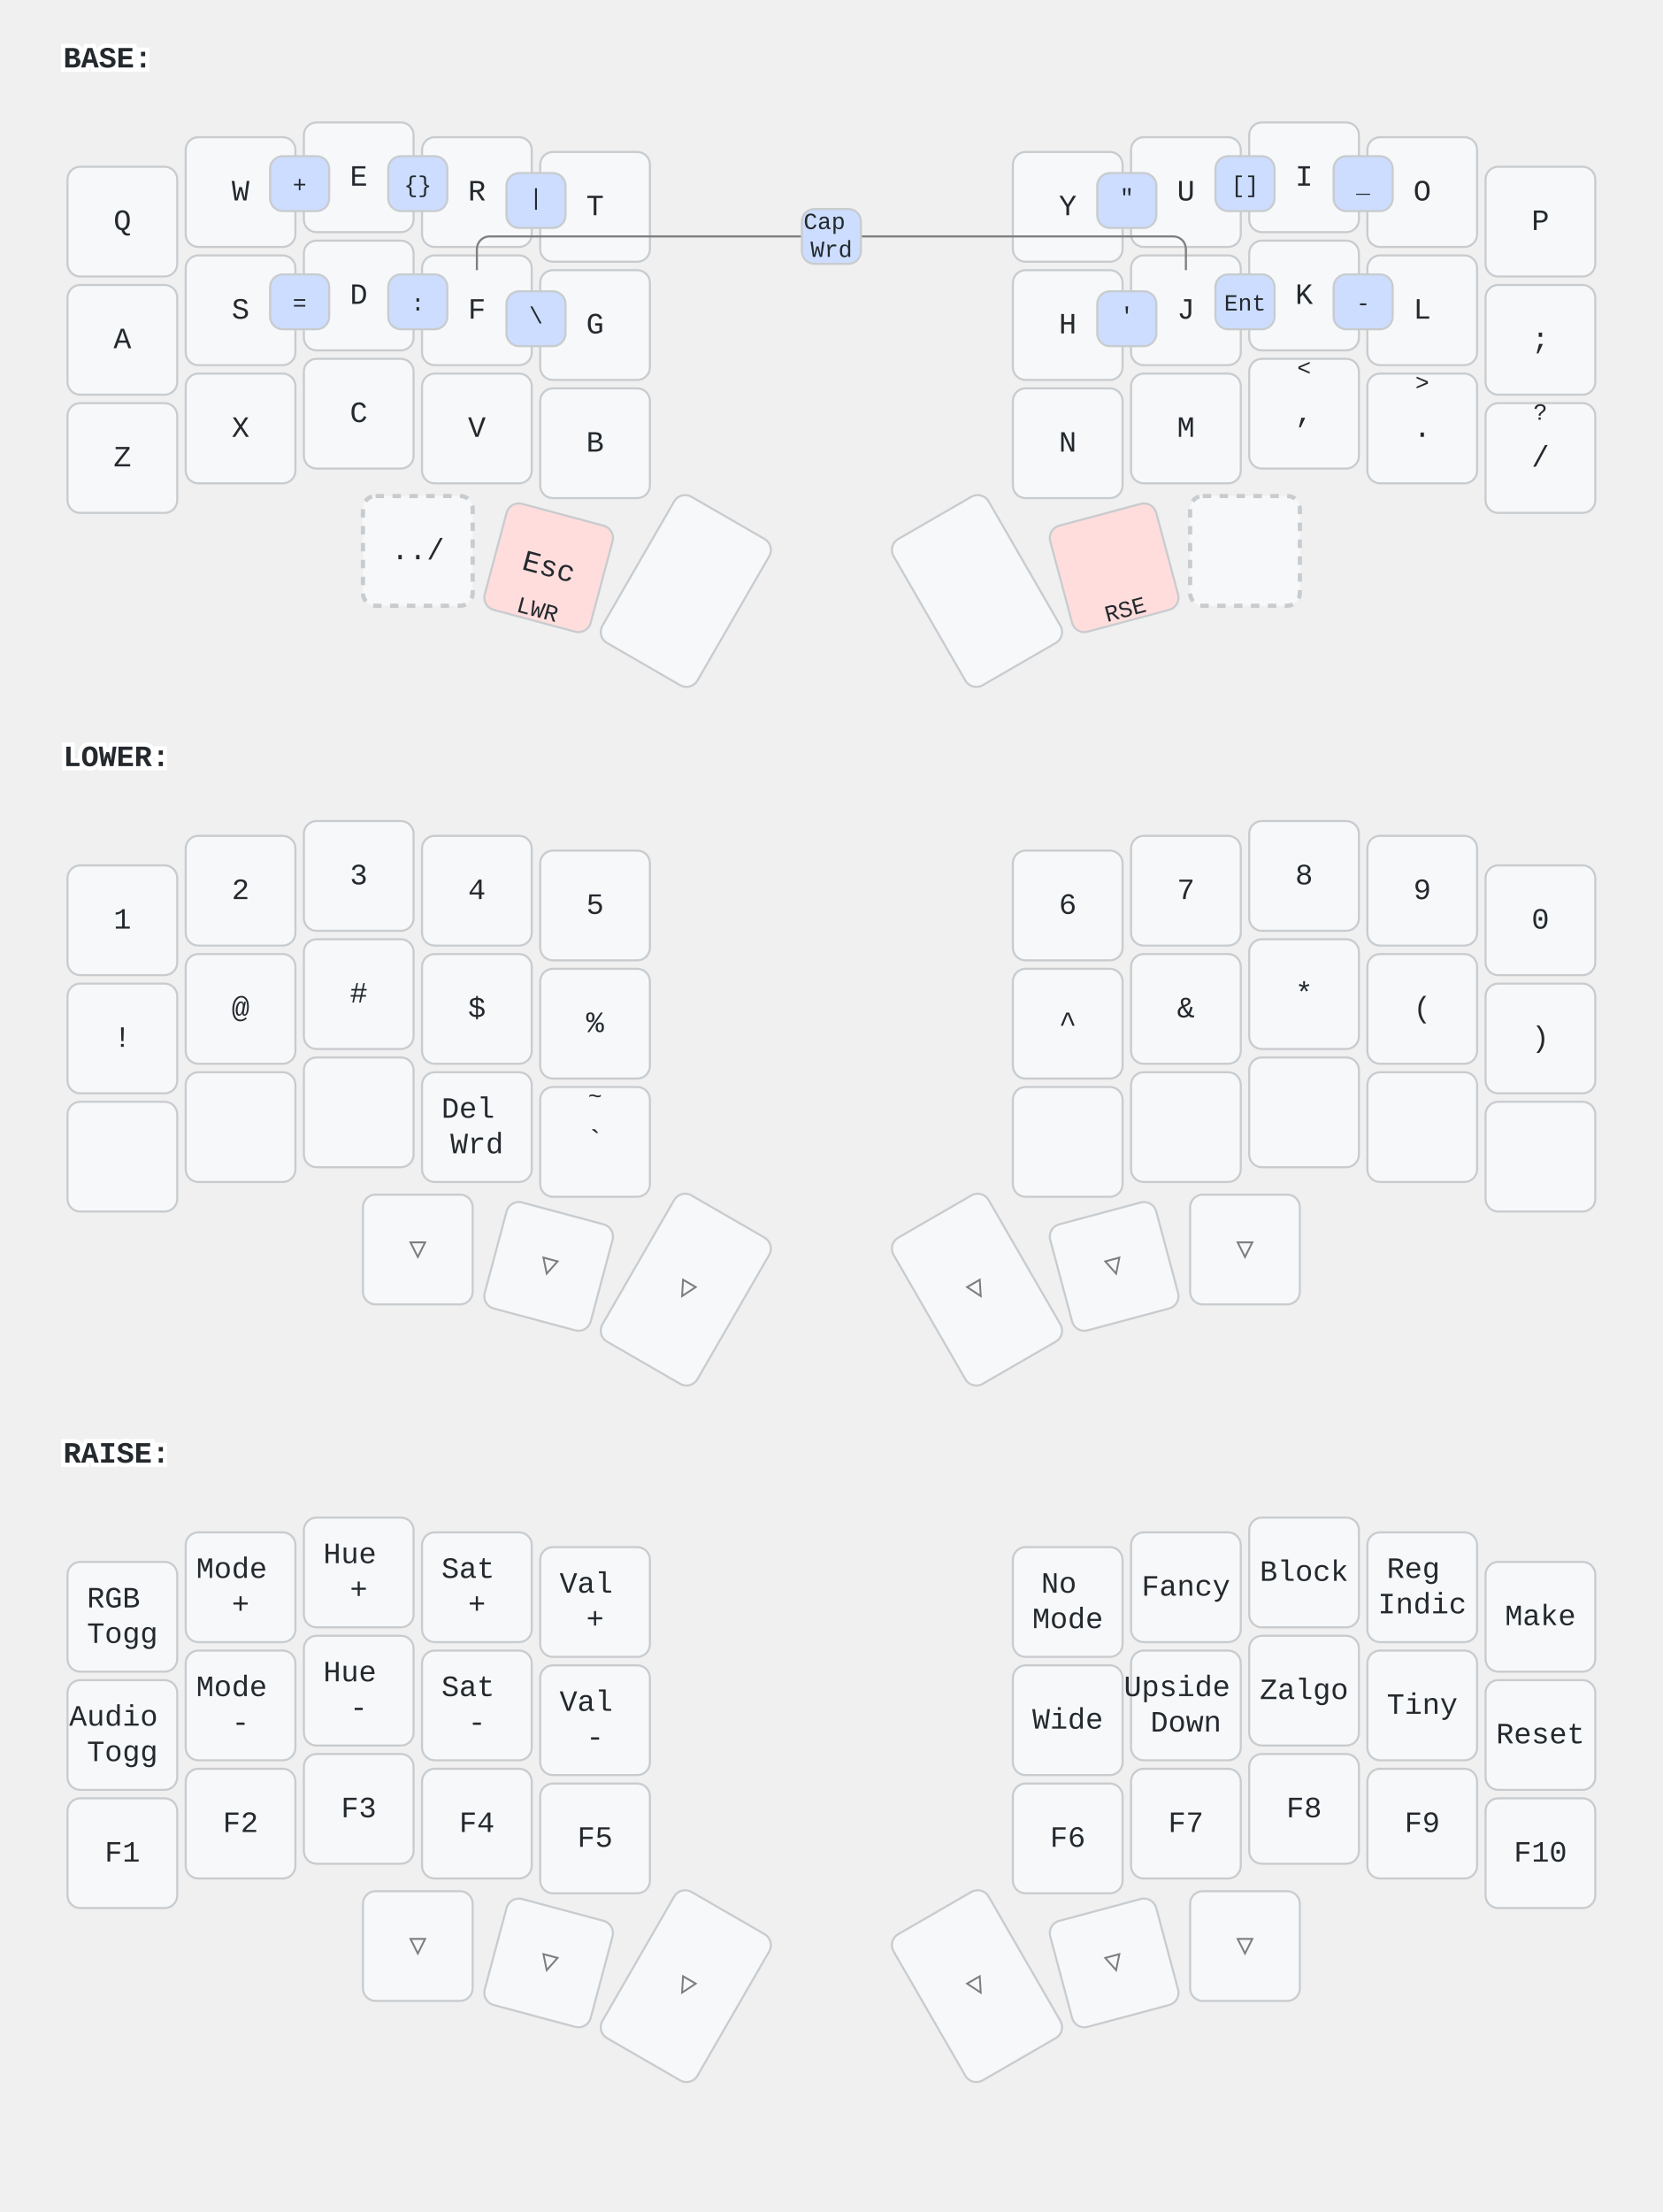
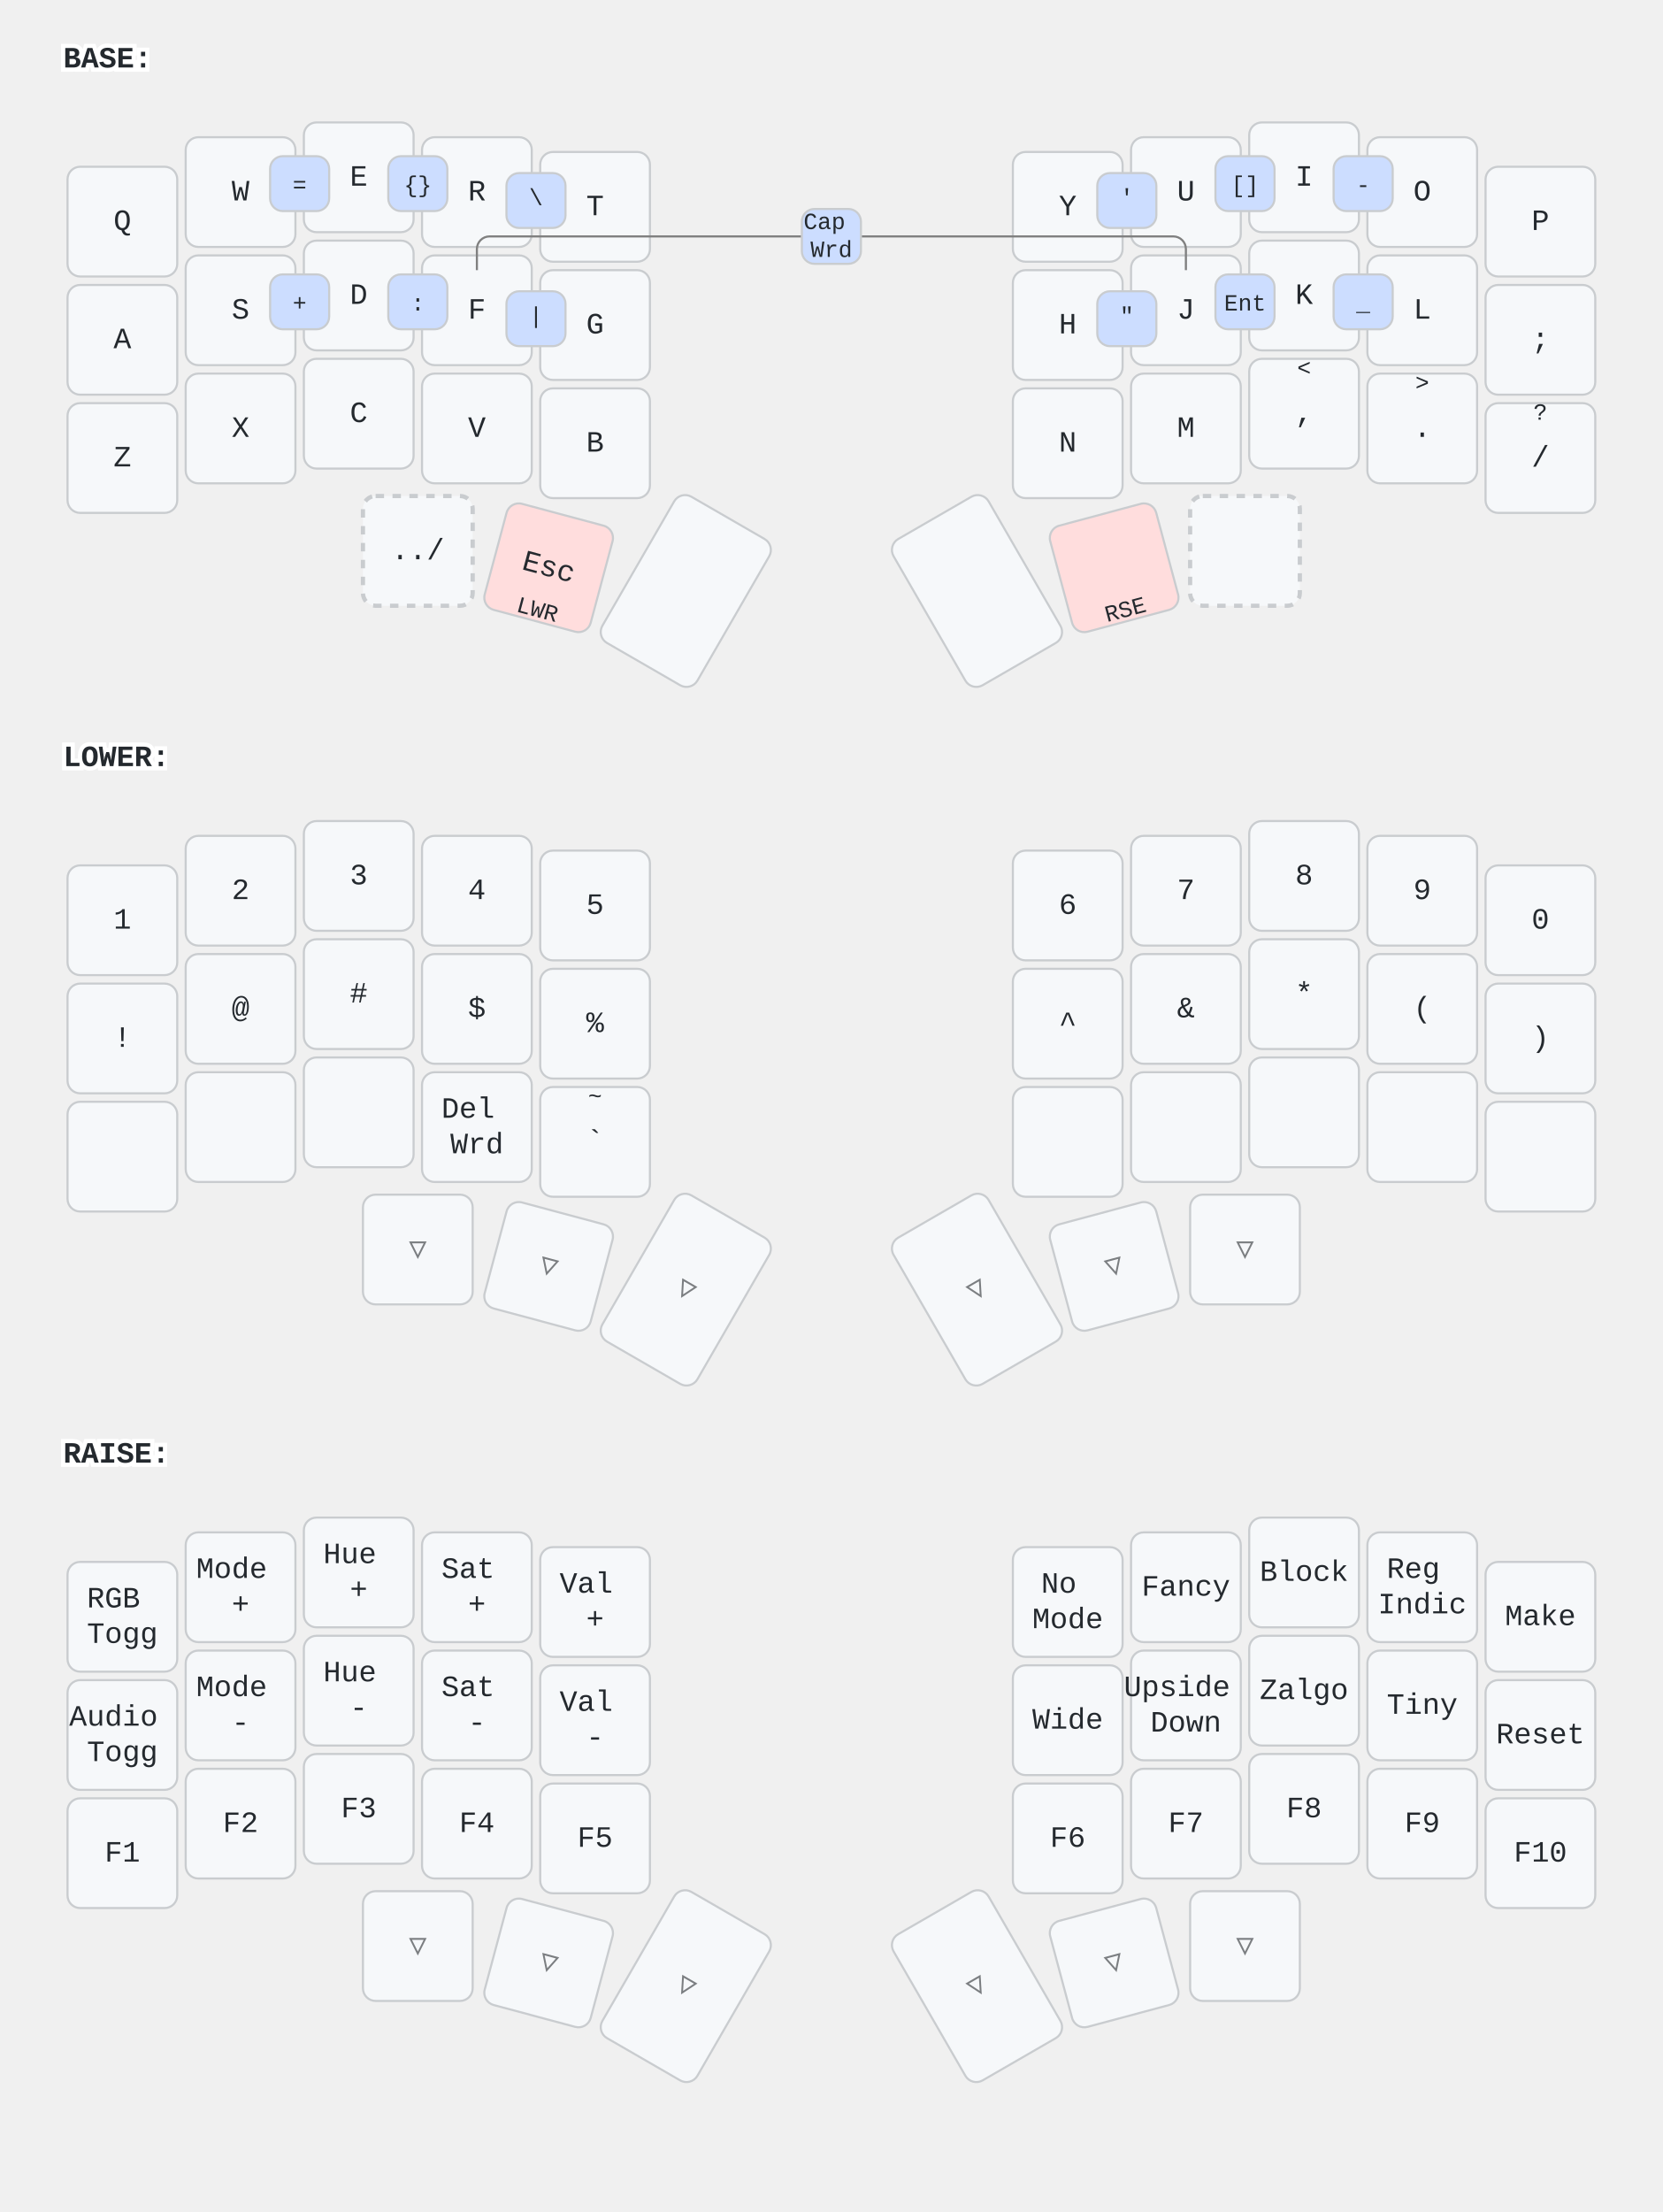
<svg xmlns="http://www.w3.org/2000/svg" xmlns:xlink="http://www.w3.org/1999/xlink" width="788" height="1048" viewBox="0 0 788 1048" class="keymap">
  <defs>/* start glyphs */
<svg id="mdi:apple-keyboard-caps">
      <svg id="mdi-apple-keyboard-caps" viewBox="0 0 24 24">
        <path d="M15,14V8H17.17L12,2.83L6.83,8H9V14H15M12,0L22,10H17V16H7V10H2L12,0M7,18H17V24H7V18M15,20H9V22H15V20Z" />
      </svg>
    </svg>
    <svg id="mdi:apple-keyboard-command">
      <svg id="mdi-apple-keyboard-command" viewBox="0 0 24 24">
        <path d="M6,2A4,4 0 0,1 10,6V8H14V6A4,4 0 0,1 18,2A4,4 0 0,1 22,6A4,4 0 0,1 18,10H16V14H18A4,4 0 0,1 22,18A4,4 0 0,1 18,22A4,4 0 0,1 14,18V16H10V18A4,4 0 0,1 6,22A4,4 0 0,1 2,18A4,4 0 0,1 6,14H8V10H6A4,4 0 0,1 2,6A4,4 0 0,1 6,2M16,18A2,2 0 0,0 18,20A2,2 0 0,0 20,18A2,2 0 0,0 18,16H16V18M14,10H10V14H14V10M6,16A2,2 0 0,0 4,18A2,2 0 0,0 6,20A2,2 0 0,0 8,18V16H6M8,6A2,2 0 0,0 6,4A2,2 0 0,0 4,6A2,2 0 0,0 6,8H8V6M18,8A2,2 0 0,0 20,6A2,2 0 0,0 18,4A2,2 0 0,0 16,6V8H18Z" />
      </svg>
    </svg>
    <svg id="mdi:apple-keyboard-control">
      <svg id="mdi-apple-keyboard-control" viewBox="0 0 24 24">
        <path d="M19.78,11.78L18.36,13.19L12,6.83L5.64,13.19L4.22,11.78L12,4L19.78,11.78Z" />
      </svg>
    </svg>
    <svg id="mdi:apple-keyboard-option">
      <svg id="mdi-apple-keyboard-option" viewBox="0 0 24 24">
        <path d="M3,4H9.11L16.15,18H21V20H14.88L7.84,6H3V4M14,4H21V6H14V4Z" />
      </svg>
    </svg>
    <svg id="mdi:apple-keyboard-shift">
      <svg id="mdi-apple-keyboard-shift" viewBox="0 0 24 24">
        <path d="M15,18V12H17.17L12,6.83L6.83,12H9V18H15M12,4L22,14H17V20H7V14H2L12,4Z" />
      </svg>
    </svg>
    <svg id="mdi:arrow-down">
      <svg id="mdi-arrow-down" viewBox="0 0 24 24">
        <path d="M11,4H13V16L18.5,10.5L19.92,11.92L12,19.84L4.08,11.92L5.5,10.5L11,16V4Z" />
      </svg>
    </svg>
    <svg id="mdi:arrow-left">
      <svg id="mdi-arrow-left" viewBox="0 0 24 24">
        <path d="M20,11V13H8L13.5,18.5L12.08,19.92L4.16,12L12.08,4.08L13.5,5.5L8,11H20Z" />
      </svg>
    </svg>
    <svg id="mdi:arrow-right">
      <svg id="mdi-arrow-right" viewBox="0 0 24 24">
        <path d="M4,11V13H16L10.5,18.5L11.92,19.92L19.84,12L11.92,4.08L10.5,5.5L16,11H4Z" />
      </svg>
    </svg>
    <svg id="mdi:arrow-up">
      <svg id="mdi-arrow-up" viewBox="0 0 24 24">
        <path d="M13,20H11V8L5.5,13.5L4.08,12.08L12,4.16L19.92,12.08L18.5,13.5L13,8V20Z" />
      </svg>
    </svg>
    <svg id="mdi:backspace-outline">
      <svg id="mdi-backspace-outline" viewBox="0 0 24 24">
        <path d="M19,15.59L17.59,17L14,13.41L10.41,17L9,15.59L12.59,12L9,8.41L10.41,7L14,10.59L17.59,7L19,8.41L15.41,12L19,15.59M22,3A2,2 0 0,1 24,5V19A2,2 0 0,1 22,21H7C6.31,21 5.77,20.64 5.41,20.11L0,12L5.41,3.88C5.77,3.35 6.31,3 7,3H22M22,5H7L2.28,12L7,19H22V5Z" />
      </svg>
    </svg>
    <svg id="mdi:content-paste">
      <svg id="mdi-content-paste" viewBox="0 0 24 24">
        <path d="M19,20H5V4H7V7H17V4H19M12,2A1,1 0 0,1 13,3A1,1 0 0,1 12,4A1,1 0 0,1 11,3A1,1 0 0,1 12,2M19,2H14.82C14.4,0.84 13.3,0 12,0C10.7,0 9.6,0.84 9.18,2H5A2,2 0 0,0 3,4V20A2,2 0 0,0 5,22H19A2,2 0 0,0 21,20V4A2,2 0 0,0 19,2Z" />
      </svg>
    </svg>
    <svg id="mdi:keyboard-space">
      <svg id="mdi-keyboard-space" viewBox="0 0 24 24">
        <path d="M3 15H5V19H19V15H21V19C21 20.1 20.1 21 19 21H5C3.9 21 3 20.1 3 19V15Z" />
      </svg>
    </svg>
    <svg id="mdi:keyboard-tab">
      <svg id="mdi-keyboard-tab" viewBox="0 0 24 24">
        <path d="M20,18H22V6H20M11.59,7.41L15.17,11H1V13H15.17L11.59,16.58L13,18L19,12L13,6L11.59,7.41Z" />
      </svg>
    </svg>
    <svg id="mdi:play-pause">
      <svg id="mdi-play-pause" viewBox="0 0 24 24">
        <path d="M3,5V19L11,12M13,19H16V5H13M18,5V19H21V5" />
      </svg>
    </svg>
    <svg id="mdi:volume-minus">
      <svg id="mdi-volume-minus" viewBox="0 0 24 24">
        <path d="M3,9H7L12,4V20L7,15H3V9M14,11H22V13H14V11Z" />
      </svg>
    </svg>
    <svg id="mdi:volume-plus">
      <svg id="mdi-volume-plus" viewBox="0 0 24 24">
        <path d="M3,9H7L12,4V20L7,15H3V9M14,11H17V8H19V11H22V13H19V16H17V13H14V11Z" />
      </svg>
    </svg>
  </defs>/* end glyphs */
<style>/* inherit to force styles through use tags */
svg path {
    fill: inherit;
}

/* font and background color specifications */
svg.keymap {
    font-family: SFMono-Regular,Consolas,Liberation Mono,Menlo,monospace;
    font-size: 14px;
    font-kerning: normal;
    text-rendering: optimizeLegibility;
    fill: #24292e;
}

/* default key styling */
rect.key {
    fill: #f6f8fa;
}

rect.key, rect.combo {
    stroke: #c9cccf;
    stroke-width: 1;
}

/* default key side styling, only used is draw_key_sides is set */
rect.side {
    filter: brightness(90%);
}

/* color accent for combo boxes */
rect.combo, rect.combo-separate {
    fill: #cdf;
}

/* color accent for held keys */
rect.held, rect.combo.held {
    fill: #fdd;
}

/* color accent for ghost (optional) keys */
rect.ghost, rect.combo.ghost {
    stroke-dasharray: 4, 4;
    stroke-width: 2;
}

text {
    text-anchor: middle;
    dominant-baseline: middle;
}

/* styling for layer labels */
text.label {
    font-weight: bold;
    text-anchor: start;
    stroke: white;
    stroke-width: 4;
    paint-order: stroke;
}

/* styling for optional footer */
text.footer {
    text-anchor: end;
    dominant-baseline: auto;
    stroke: white;
    stroke-width: 4;
    paint-order: stroke;
}

/* styling for combo tap, and key hold/shifted label text */
text.combo, text.hold, text.shifted {
    font-size: 11px;
}

text.hold {
    text-anchor: middle;
    dominant-baseline: auto;
}

text.shifted {
    text-anchor: middle;
    dominant-baseline: hanging;
}

/* styling for hold/shifted label text in combo box */
text.combo.hold, text.combo.shifted {
    font-size: 8px;
}

/* lighter symbol for transparent keys */
text.trans {
    fill: #7b7e81;
}

/* styling for combo dendrons */
path.combo {
    stroke-width: 1;
    stroke: gray;
    fill: none;
}

/* Start Tabler Icons Cleanup */
/* cannot use height/width with glyphs */
.icon-tabler &gt; path {
    fill: inherit;
    stroke: inherit;
    stroke-width: 2;
}
/* hide tabler's default box */
.icon-tabler &gt; path[stroke="none"][fill="none"] {
    visibility: hidden;
}
/* End Tabler Icons Cleanup */
</style>
  <g transform="translate(30, 0)" class="layer-BASE">
    <text x="0" y="28" class="label">BASE:</text>
    <g transform="translate(0, 56)">
      <g transform="translate(28, 49)" class="key keypos-0">
        <rect rx="6" ry="6" x="-26" y="-26" width="52" height="52" class="key" />
        <text x="0" y="0" class="key tap">Q</text>
      </g>
      <g transform="translate(84, 35)" class="key keypos-1">
        <rect rx="6" ry="6" x="-26" y="-26" width="52" height="52" class="key" />
        <text x="0" y="0" class="key tap">W</text>
      </g>
      <g transform="translate(140, 28)" class="key keypos-2">
        <rect rx="6" ry="6" x="-26" y="-26" width="52" height="52" class="key" />
        <text x="0" y="0" class="key tap">E</text>
      </g>
      <g transform="translate(196, 35)" class="key keypos-3">
        <rect rx="6" ry="6" x="-26" y="-26" width="52" height="52" class="key" />
        <text x="0" y="0" class="key tap">R</text>
      </g>
      <g transform="translate(252, 42)" class="key keypos-4">
        <rect rx="6" ry="6" x="-26" y="-26" width="52" height="52" class="key" />
        <text x="0" y="0" class="key tap">T</text>
      </g>
      <g transform="translate(476, 42)" class="key keypos-5">
        <rect rx="6" ry="6" x="-26" y="-26" width="52" height="52" class="key" />
        <text x="0" y="0" class="key tap">Y</text>
      </g>
      <g transform="translate(532, 35)" class="key keypos-6">
        <rect rx="6" ry="6" x="-26" y="-26" width="52" height="52" class="key" />
        <text x="0" y="0" class="key tap">U</text>
      </g>
      <g transform="translate(588, 28)" class="key keypos-7">
        <rect rx="6" ry="6" x="-26" y="-26" width="52" height="52" class="key" />
        <text x="0" y="0" class="key tap">I</text>
      </g>
      <g transform="translate(644, 35)" class="key keypos-8">
        <rect rx="6" ry="6" x="-26" y="-26" width="52" height="52" class="key" />
        <text x="0" y="0" class="key tap">O</text>
      </g>
      <g transform="translate(700, 49)" class="key keypos-9">
        <rect rx="6" ry="6" x="-26" y="-26" width="52" height="52" class="key" />
        <text x="0" y="0" class="key tap">P</text>
      </g>
      <g transform="translate(28, 105)" class="key keypos-10">
        <rect rx="6" ry="6" x="-26" y="-26" width="52" height="52" class="key" />
        <text x="0" y="0" class="key tap">A</text>
        <use href="#mdi:apple-keyboard-option" xlink:href="#mdi:apple-keyboard-option" x="-6" y="12" height="12" width="12.0" class="key hold glyph mdi:apple-keyboard-option" />
      </g>
      <g transform="translate(84, 91)" class="key keypos-11">
        <rect rx="6" ry="6" x="-26" y="-26" width="52" height="52" class="key" />
        <text x="0" y="0" class="key tap">S</text>
        <use href="#mdi:apple-keyboard-command" xlink:href="#mdi:apple-keyboard-command" x="-6" y="12" height="12" width="12.0" class="key hold glyph mdi:apple-keyboard-command" />
      </g>
      <g transform="translate(140, 84)" class="key keypos-12">
        <rect rx="6" ry="6" x="-26" y="-26" width="52" height="52" class="key" />
        <text x="0" y="0" class="key tap">D</text>
        <use href="#mdi:apple-keyboard-control" xlink:href="#mdi:apple-keyboard-control" x="-6" y="12" height="12" width="12.0" class="key hold glyph mdi:apple-keyboard-control" />
      </g>
      <g transform="translate(196, 91)" class="key keypos-13">
        <rect rx="6" ry="6" x="-26" y="-26" width="52" height="52" class="key" />
        <text x="0" y="0" class="key tap">F</text>
        <use href="#mdi:apple-keyboard-shift" xlink:href="#mdi:apple-keyboard-shift" x="-6" y="12" height="12" width="12.0" class="key hold glyph mdi:apple-keyboard-shift" />
      </g>
      <g transform="translate(252, 98)" class="key keypos-14">
        <rect rx="6" ry="6" x="-26" y="-26" width="52" height="52" class="key" />
        <text x="0" y="0" class="key tap">G</text>
      </g>
      <g transform="translate(476, 98)" class="key keypos-15">
        <rect rx="6" ry="6" x="-26" y="-26" width="52" height="52" class="key" />
        <text x="0" y="0" class="key tap">H</text>
      </g>
      <g transform="translate(532, 91)" class="key keypos-16">
        <rect rx="6" ry="6" x="-26" y="-26" width="52" height="52" class="key" />
        <text x="0" y="0" class="key tap">J</text>
        <use href="#mdi:apple-keyboard-shift" xlink:href="#mdi:apple-keyboard-shift" x="-6" y="12" height="12" width="12.0" class="key hold glyph mdi:apple-keyboard-shift" />
      </g>
      <g transform="translate(588, 84)" class="key keypos-17">
        <rect rx="6" ry="6" x="-26" y="-26" width="52" height="52" class="key" />
        <text x="0" y="0" class="key tap">K</text>
        <use href="#mdi:apple-keyboard-control" xlink:href="#mdi:apple-keyboard-control" x="-6" y="12" height="12" width="12.0" class="key hold glyph mdi:apple-keyboard-control" />
      </g>
      <g transform="translate(644, 91)" class="key keypos-18">
        <rect rx="6" ry="6" x="-26" y="-26" width="52" height="52" class="key" />
        <text x="0" y="0" class="key tap">L</text>
        <use href="#mdi:apple-keyboard-command" xlink:href="#mdi:apple-keyboard-command" x="-6" y="12" height="12" width="12.0" class="key hold glyph mdi:apple-keyboard-command" />
      </g>
      <g transform="translate(700, 105)" class="key keypos-19">
        <rect rx="6" ry="6" x="-26" y="-26" width="52" height="52" class="key" />
        <text x="0" y="0" class="key tap">;</text>
        <use href="#mdi:apple-keyboard-option" xlink:href="#mdi:apple-keyboard-option" x="-6" y="12" height="12" width="12.0" class="key hold glyph mdi:apple-keyboard-option" />
      </g>
      <g transform="translate(28, 161)" class="key keypos-20">
        <rect rx="6" ry="6" x="-26" y="-26" width="52" height="52" class="key" />
        <text x="0" y="0" class="key tap">Z</text>
      </g>
      <g transform="translate(84, 147)" class="key keypos-21">
        <rect rx="6" ry="6" x="-26" y="-26" width="52" height="52" class="key" />
        <text x="0" y="0" class="key tap">X</text>
      </g>
      <g transform="translate(140, 140)" class="key keypos-22">
        <rect rx="6" ry="6" x="-26" y="-26" width="52" height="52" class="key" />
        <text x="0" y="0" class="key tap">C</text>
      </g>
      <g transform="translate(196, 147)" class="key keypos-23">
        <rect rx="6" ry="6" x="-26" y="-26" width="52" height="52" class="key" />
        <text x="0" y="0" class="key tap">V</text>
      </g>
      <g transform="translate(252, 154)" class="key keypos-24">
        <rect rx="6" ry="6" x="-26" y="-26" width="52" height="52" class="key" />
        <text x="0" y="0" class="key tap">B</text>
      </g>
      <g transform="translate(476, 154)" class="key keypos-25">
        <rect rx="6" ry="6" x="-26" y="-26" width="52" height="52" class="key" />
        <text x="0" y="0" class="key tap">N</text>
      </g>
      <g transform="translate(532, 147)" class="key keypos-26">
        <rect rx="6" ry="6" x="-26" y="-26" width="52" height="52" class="key" />
        <text x="0" y="0" class="key tap">M</text>
      </g>
      <g transform="translate(588, 140)" class="key keypos-27">
        <rect rx="6" ry="6" x="-26" y="-26" width="52" height="52" class="key" />
        <text x="0" y="0" class="key tap">,</text>
        <text x="0" y="-24" class="key shifted">&lt;</text>
      </g>
      <g transform="translate(644, 147)" class="key keypos-28">
        <rect rx="6" ry="6" x="-26" y="-26" width="52" height="52" class="key" />
        <text x="0" y="0" class="key tap">.</text>
        <text x="0" y="-24" class="key shifted">&gt;</text>
      </g>
      <g transform="translate(700, 161)" class="key keypos-29">
        <rect rx="6" ry="6" x="-26" y="-26" width="52" height="52" class="key" />
        <text x="0" y="0" class="key tap">/</text>
        <text x="0" y="-24" class="key shifted">?</text>
      </g>
      <g transform="translate(168, 205)" class="key ghost keypos-30">
        <rect rx="6" ry="6" x="-26" y="-26" width="52" height="52" class="key ghost" />
        <text x="0" y="0" class="key ghost tap">../</text>
      </g>
      <g transform="translate(230, 213) rotate(15.0)" class="key held keypos-31">
        <rect rx="6" ry="6" x="-26" y="-26" width="52" height="52" class="key held" />
        <text x="0" y="0" class="key held tap">Esc</text>
        <text x="0" y="24" class="key held hold">LWR</text>
      </g>
      <g transform="translate(295, 224) rotate(30.0)" class="key keypos-32">
        <rect rx="6" ry="6" x="-26" y="-40" width="52" height="80" class="key" />
        <use href="#mdi:keyboard-space" xlink:href="#mdi:keyboard-space" x="-7" y="-7" height="14" width="14.0" class="key tap glyph mdi:keyboard-space" />
      </g>
      <g transform="translate(433, 224) rotate(-30.0)" class="key keypos-33">
        <rect rx="6" ry="6" x="-26" y="-40" width="52" height="80" class="key" />
        <use href="#mdi:backspace-outline" xlink:href="#mdi:backspace-outline" x="-7" y="-7" height="14" width="14.0" class="key tap glyph mdi:backspace-outline" />
      </g>
      <g transform="translate(498, 213) rotate(-15.0)" class="key held keypos-34">
        <rect rx="6" ry="6" x="-26" y="-26" width="52" height="52" class="key held" />
        <use href="#mdi:content-paste" xlink:href="#mdi:content-paste" x="-7" y="-7" height="14" width="14.0" class="key held tap glyph mdi:content-paste" />
        <text x="0" y="24" class="key held hold">RSE</text>
      </g>
      <g transform="translate(560, 205)" class="key ghost keypos-35">
        <rect rx="6" ry="6" x="-26" y="-26" width="52" height="52" class="key ghost" />
        <use href="#mdi:play-pause" xlink:href="#mdi:play-pause" x="-7" y="-7" height="14" width="14.0" class="key ghost tap glyph mdi:play-pause" />
      </g>
      <g class="combo combopos-0">
        <rect rx="6" ry="6" x="154" y="18" width="28" height="26" class="combo" />
        <text x="168" y="32" class="combo tap">{}</text>
      </g>
      <g class="combo combopos-1">
        <rect rx="6" ry="6" x="210" y="26" width="28" height="26" class="combo" />
-         <text x="224" y="38" class="combo tap">|</text>
+         <text x="224" y="38" class="combo tap">\</text>
      </g>
      <g class="combo combopos-2">
        <rect rx="6" ry="6" x="546" y="18" width="28" height="26" class="combo" />
        <text x="560" y="32" class="combo tap">[]</text>
      </g>
      <g class="combo combopos-3">
        <rect rx="6" ry="6" x="98" y="18" width="28" height="26" class="combo" />
-         <text x="112" y="32" class="combo tap">+</text>
+         <text x="112" y="32" class="combo tap">=</text>
      </g>
      <g class="combo combopos-4">
        <rect rx="6" ry="6" x="602" y="18" width="28" height="26" class="combo" />
-         <text x="616" y="32" class="combo tap">_</text>
+         <text x="616" y="32" class="combo tap">-</text>
      </g>
      <g class="combo combopos-5">
        <rect rx="6" ry="6" x="210" y="82" width="28" height="26" class="combo" />
-         <text x="224" y="94" class="combo tap">\</text>
+         <text x="224" y="94" class="combo tap">|</text>
      </g>
      <g class="combo combopos-6">
        <rect rx="6" ry="6" x="154" y="74" width="28" height="26" class="combo" />
        <text x="168" y="88" class="combo tap">:</text>
      </g>
      <g class="combo combopos-7">
        <path d="M364,56 h-162 a6.0,6.0 0 0 0 -6.0,6.0 v10" class="combo" />
        <path d="M364,56 h162 a6.0,6.0 0 0 1 6.0,6.0 v10" class="combo" />
        <rect rx="6" ry="6" x="350" y="43" width="28" height="26" class="combo" />
        <text x="364" y="56" class="combo tap">
          <tspan x="364" dy="-0.6em">Cap</tspan>
          <tspan x="364" dy="1.2em">Wrd</tspan>
        </text>
      </g>
      <g class="combo combopos-8">
        <rect rx="6" ry="6" x="490" y="82" width="28" height="26" class="combo" />
-         <text x="504" y="94" class="combo tap">'</text>
+         <text x="504" y="94" class="combo tap">"</text>
      </g>
      <g class="combo combopos-9">
        <rect rx="6" ry="6" x="490" y="26" width="28" height="26" class="combo" />
-         <text x="504" y="38" class="combo tap">"</text>
+         <text x="504" y="38" class="combo tap">'</text>
      </g>
      <g class="combo combopos-10">
        <rect rx="6" ry="6" x="98" y="74" width="28" height="26" class="combo" />
-         <text x="112" y="88" class="combo tap">=</text>
+         <text x="112" y="88" class="combo tap">+</text>
      </g>
      <g class="combo combopos-11">
        <rect rx="6" ry="6" x="546" y="74" width="28" height="26" class="combo" />
        <text x="560" y="88" class="combo tap">Ent</text>
      </g>
      <g class="combo combopos-12">
        <rect rx="6" ry="6" x="602" y="74" width="28" height="26" class="combo" />
-         <text x="616" y="88" class="combo tap">-</text>
+         <text x="616" y="88" class="combo tap">_</text>
      </g>
    </g>
  </g>
  <g transform="translate(30, 331)" class="layer-LOWER">
    <text x="0" y="28" class="label">LOWER:</text>
    <g transform="translate(0, 56)">
      <g transform="translate(28, 49)" class="key keypos-0">
        <rect rx="6" ry="6" x="-26" y="-26" width="52" height="52" class="key" />
        <text x="0" y="0" class="key tap">1</text>
      </g>
      <g transform="translate(84, 35)" class="key keypos-1">
        <rect rx="6" ry="6" x="-26" y="-26" width="52" height="52" class="key" />
        <text x="0" y="0" class="key tap">2</text>
      </g>
      <g transform="translate(140, 28)" class="key keypos-2">
        <rect rx="6" ry="6" x="-26" y="-26" width="52" height="52" class="key" />
        <text x="0" y="0" class="key tap">3</text>
      </g>
      <g transform="translate(196, 35)" class="key keypos-3">
        <rect rx="6" ry="6" x="-26" y="-26" width="52" height="52" class="key" />
        <text x="0" y="0" class="key tap">4</text>
      </g>
      <g transform="translate(252, 42)" class="key keypos-4">
        <rect rx="6" ry="6" x="-26" y="-26" width="52" height="52" class="key" />
        <text x="0" y="0" class="key tap">5</text>
      </g>
      <g transform="translate(476, 42)" class="key keypos-5">
        <rect rx="6" ry="6" x="-26" y="-26" width="52" height="52" class="key" />
        <text x="0" y="0" class="key tap">6</text>
      </g>
      <g transform="translate(532, 35)" class="key keypos-6">
        <rect rx="6" ry="6" x="-26" y="-26" width="52" height="52" class="key" />
        <text x="0" y="0" class="key tap">7</text>
      </g>
      <g transform="translate(588, 28)" class="key keypos-7">
        <rect rx="6" ry="6" x="-26" y="-26" width="52" height="52" class="key" />
        <text x="0" y="0" class="key tap">8</text>
      </g>
      <g transform="translate(644, 35)" class="key keypos-8">
        <rect rx="6" ry="6" x="-26" y="-26" width="52" height="52" class="key" />
        <text x="0" y="0" class="key tap">9</text>
      </g>
      <g transform="translate(700, 49)" class="key keypos-9">
        <rect rx="6" ry="6" x="-26" y="-26" width="52" height="52" class="key" />
        <text x="0" y="0" class="key tap">0</text>
      </g>
      <g transform="translate(28, 105)" class="key keypos-10">
        <rect rx="6" ry="6" x="-26" y="-26" width="52" height="52" class="key" />
        <text x="0" y="0" class="key tap">!</text>
      </g>
      <g transform="translate(84, 91)" class="key keypos-11">
        <rect rx="6" ry="6" x="-26" y="-26" width="52" height="52" class="key" />
        <text x="0" y="0" class="key tap">@</text>
      </g>
      <g transform="translate(140, 84)" class="key keypos-12">
        <rect rx="6" ry="6" x="-26" y="-26" width="52" height="52" class="key" />
        <text x="0" y="0" class="key tap">#</text>
      </g>
      <g transform="translate(196, 91)" class="key keypos-13">
        <rect rx="6" ry="6" x="-26" y="-26" width="52" height="52" class="key" />
        <text x="0" y="0" class="key tap">$</text>
      </g>
      <g transform="translate(252, 98)" class="key keypos-14">
        <rect rx="6" ry="6" x="-26" y="-26" width="52" height="52" class="key" />
        <text x="0" y="0" class="key tap">%</text>
      </g>
      <g transform="translate(476, 98)" class="key keypos-15">
        <rect rx="6" ry="6" x="-26" y="-26" width="52" height="52" class="key" />
        <text x="0" y="0" class="key tap">^</text>
      </g>
      <g transform="translate(532, 91)" class="key keypos-16">
        <rect rx="6" ry="6" x="-26" y="-26" width="52" height="52" class="key" />
        <text x="0" y="0" class="key tap">&amp;</text>
      </g>
      <g transform="translate(588, 84)" class="key keypos-17">
        <rect rx="6" ry="6" x="-26" y="-26" width="52" height="52" class="key" />
        <text x="0" y="0" class="key tap">*</text>
      </g>
      <g transform="translate(644, 91)" class="key keypos-18">
        <rect rx="6" ry="6" x="-26" y="-26" width="52" height="52" class="key" />
        <text x="0" y="0" class="key tap">(</text>
      </g>
      <g transform="translate(700, 105)" class="key keypos-19">
        <rect rx="6" ry="6" x="-26" y="-26" width="52" height="52" class="key" />
        <text x="0" y="0" class="key tap">)</text>
      </g>
      <g transform="translate(28, 161)" class="key keypos-20">
        <rect rx="6" ry="6" x="-26" y="-26" width="52" height="52" class="key" />
        <use href="#mdi:volume-minus" xlink:href="#mdi:volume-minus" x="-7" y="-7" height="14" width="14.0" class="key tap glyph mdi:volume-minus" />
      </g>
      <g transform="translate(84, 147)" class="key keypos-21">
        <rect rx="6" ry="6" x="-26" y="-26" width="52" height="52" class="key" />
        <use href="#mdi:keyboard-tab" xlink:href="#mdi:keyboard-tab" x="-7" y="-7" height="14" width="14.0" class="key tap glyph mdi:keyboard-tab" />
      </g>
      <g transform="translate(140, 140)" class="key keypos-22">
        <rect rx="6" ry="6" x="-26" y="-26" width="52" height="52" class="key" />
        <use href="#mdi:apple-keyboard-caps" xlink:href="#mdi:apple-keyboard-caps" x="-7" y="-7" height="14" width="14.0" class="key tap glyph mdi:apple-keyboard-caps" />
      </g>
      <g transform="translate(196, 147)" class="key keypos-23">
        <rect rx="6" ry="6" x="-26" y="-26" width="52" height="52" class="key" />
        <text x="0" y="0" class="key tap">
          <tspan x="0" dy="-0.6em">Del</tspan>
          <tspan x="0" dy="1.2em">Wrd</tspan>
        </text>
      </g>
      <g transform="translate(252, 154)" class="key keypos-24">
        <rect rx="6" ry="6" x="-26" y="-26" width="52" height="52" class="key" />
        <text x="0" y="0" class="key tap">`</text>
        <text x="0" y="-24" class="key shifted">~</text>
      </g>
      <g transform="translate(476, 154)" class="key keypos-25">
        <rect rx="6" ry="6" x="-26" y="-26" width="52" height="52" class="key" />
        <use href="#mdi:arrow-left" xlink:href="#mdi:arrow-left" x="-7" y="-7" height="14" width="14.0" class="key tap glyph mdi:arrow-left" />
      </g>
      <g transform="translate(532, 147)" class="key keypos-26">
        <rect rx="6" ry="6" x="-26" y="-26" width="52" height="52" class="key" />
        <use href="#mdi:arrow-down" xlink:href="#mdi:arrow-down" x="-7" y="-7" height="14" width="14.0" class="key tap glyph mdi:arrow-down" />
      </g>
      <g transform="translate(588, 140)" class="key keypos-27">
        <rect rx="6" ry="6" x="-26" y="-26" width="52" height="52" class="key" />
        <use href="#mdi:arrow-up" xlink:href="#mdi:arrow-up" x="-7" y="-7" height="14" width="14.0" class="key tap glyph mdi:arrow-up" />
      </g>
      <g transform="translate(644, 147)" class="key keypos-28">
        <rect rx="6" ry="6" x="-26" y="-26" width="52" height="52" class="key" />
        <use href="#mdi:arrow-right" xlink:href="#mdi:arrow-right" x="-7" y="-7" height="14" width="14.0" class="key tap glyph mdi:arrow-right" />
      </g>
      <g transform="translate(700, 161)" class="key keypos-29">
        <rect rx="6" ry="6" x="-26" y="-26" width="52" height="52" class="key" />
        <use href="#mdi:volume-plus" xlink:href="#mdi:volume-plus" x="-7" y="-7" height="14" width="14.0" class="key tap glyph mdi:volume-plus" />
      </g>
      <g transform="translate(168, 205)" class="key trans keypos-30">
        <rect rx="6" ry="6" x="-26" y="-26" width="52" height="52" class="key trans" />
        <text x="0" y="0" class="key trans tap">▽</text>
      </g>
      <g transform="translate(230, 213) rotate(15.0)" class="key trans keypos-31">
        <rect rx="6" ry="6" x="-26" y="-26" width="52" height="52" class="key trans" />
        <text x="0" y="0" class="key trans tap">▽</text>
      </g>
      <g transform="translate(295, 224) rotate(30.0)" class="key trans keypos-32">
        <rect rx="6" ry="6" x="-26" y="-40" width="52" height="80" class="key trans" />
        <text x="0" y="0" class="key trans tap">▽</text>
      </g>
      <g transform="translate(433, 224) rotate(-30.0)" class="key trans keypos-33">
        <rect rx="6" ry="6" x="-26" y="-40" width="52" height="80" class="key trans" />
        <text x="0" y="0" class="key trans tap">▽</text>
      </g>
      <g transform="translate(498, 213) rotate(-15.0)" class="key trans keypos-34">
        <rect rx="6" ry="6" x="-26" y="-26" width="52" height="52" class="key trans" />
        <text x="0" y="0" class="key trans tap">▽</text>
      </g>
      <g transform="translate(560, 205)" class="key trans keypos-35">
        <rect rx="6" ry="6" x="-26" y="-26" width="52" height="52" class="key trans" />
        <text x="0" y="0" class="key trans tap">▽</text>
      </g>
    </g>
  </g>
  <g transform="translate(30, 661)" class="layer-RAISE">
    <text x="0" y="28" class="label">RAISE:</text>
    <g transform="translate(0, 56)">
      <g transform="translate(28, 49)" class="key keypos-0">
        <rect rx="6" ry="6" x="-26" y="-26" width="52" height="52" class="key" />
        <text x="0" y="0" class="key tap">
          <tspan x="0" dy="-0.6em">RGB</tspan>
          <tspan x="0" dy="1.2em">Togg</tspan>
        </text>
      </g>
      <g transform="translate(84, 35)" class="key keypos-1">
        <rect rx="6" ry="6" x="-26" y="-26" width="52" height="52" class="key" />
        <text x="0" y="0" class="key tap">
          <tspan x="0" dy="-0.6em">Mode</tspan>
          <tspan x="0" dy="1.2em">+</tspan>
        </text>
      </g>
      <g transform="translate(140, 28)" class="key keypos-2">
        <rect rx="6" ry="6" x="-26" y="-26" width="52" height="52" class="key" />
        <text x="0" y="0" class="key tap">
          <tspan x="0" dy="-0.6em">Hue</tspan>
          <tspan x="0" dy="1.2em">+</tspan>
        </text>
      </g>
      <g transform="translate(196, 35)" class="key keypos-3">
        <rect rx="6" ry="6" x="-26" y="-26" width="52" height="52" class="key" />
        <text x="0" y="0" class="key tap">
          <tspan x="0" dy="-0.6em">Sat</tspan>
          <tspan x="0" dy="1.2em">+</tspan>
        </text>
      </g>
      <g transform="translate(252, 42)" class="key keypos-4">
        <rect rx="6" ry="6" x="-26" y="-26" width="52" height="52" class="key" />
        <text x="0" y="0" class="key tap">
          <tspan x="0" dy="-0.6em">Val</tspan>
          <tspan x="0" dy="1.2em">+</tspan>
        </text>
      </g>
      <g transform="translate(476, 42)" class="key keypos-5">
        <rect rx="6" ry="6" x="-26" y="-26" width="52" height="52" class="key" />
        <text x="0" y="0" class="key tap">
          <tspan x="0" dy="-0.6em">No</tspan>
          <tspan x="0" dy="1.2em">Mode</tspan>
        </text>
      </g>
      <g transform="translate(532, 35)" class="key keypos-6">
        <rect rx="6" ry="6" x="-26" y="-26" width="52" height="52" class="key" />
        <text x="0" y="0" class="key tap">Fancy</text>
      </g>
      <g transform="translate(588, 28)" class="key keypos-7">
        <rect rx="6" ry="6" x="-26" y="-26" width="52" height="52" class="key" />
        <text x="0" y="0" class="key tap">Block</text>
      </g>
      <g transform="translate(644, 35)" class="key keypos-8">
        <rect rx="6" ry="6" x="-26" y="-26" width="52" height="52" class="key" />
        <text x="0" y="0" class="key tap">
          <tspan x="0" dy="-0.6em">Reg</tspan>
          <tspan x="0" dy="1.2em">Indic</tspan>
        </text>
      </g>
      <g transform="translate(700, 49)" class="key keypos-9">
        <rect rx="6" ry="6" x="-26" y="-26" width="52" height="52" class="key" />
        <text x="0" y="0" class="key tap">Make</text>
      </g>
      <g transform="translate(28, 105)" class="key keypos-10">
        <rect rx="6" ry="6" x="-26" y="-26" width="52" height="52" class="key" />
        <text x="0" y="0" class="key tap">
          <tspan x="0" dy="-0.6em">Audio</tspan>
          <tspan x="0" dy="1.2em">Togg</tspan>
        </text>
      </g>
      <g transform="translate(84, 91)" class="key keypos-11">
        <rect rx="6" ry="6" x="-26" y="-26" width="52" height="52" class="key" />
        <text x="0" y="0" class="key tap">
          <tspan x="0" dy="-0.6em">Mode</tspan>
          <tspan x="0" dy="1.2em">-</tspan>
        </text>
      </g>
      <g transform="translate(140, 84)" class="key keypos-12">
        <rect rx="6" ry="6" x="-26" y="-26" width="52" height="52" class="key" />
        <text x="0" y="0" class="key tap">
          <tspan x="0" dy="-0.6em">Hue</tspan>
          <tspan x="0" dy="1.2em">-</tspan>
        </text>
      </g>
      <g transform="translate(196, 91)" class="key keypos-13">
        <rect rx="6" ry="6" x="-26" y="-26" width="52" height="52" class="key" />
        <text x="0" y="0" class="key tap">
          <tspan x="0" dy="-0.6em">Sat</tspan>
          <tspan x="0" dy="1.2em">-</tspan>
        </text>
      </g>
      <g transform="translate(252, 98)" class="key keypos-14">
        <rect rx="6" ry="6" x="-26" y="-26" width="52" height="52" class="key" />
        <text x="0" y="0" class="key tap">
          <tspan x="0" dy="-0.6em">Val</tspan>
          <tspan x="0" dy="1.2em">-</tspan>
        </text>
      </g>
      <g transform="translate(476, 98)" class="key keypos-15">
        <rect rx="6" ry="6" x="-26" y="-26" width="52" height="52" class="key" />
        <text x="0" y="0" class="key tap">Wide</text>
      </g>
      <g transform="translate(532, 91)" class="key keypos-16">
        <rect rx="6" ry="6" x="-26" y="-26" width="52" height="52" class="key" />
        <text x="0" y="0" class="key tap">
          <tspan x="0" dy="-0.6em">Upside</tspan>
          <tspan x="0" dy="1.2em">Down</tspan>
        </text>
      </g>
      <g transform="translate(588, 84)" class="key keypos-17">
        <rect rx="6" ry="6" x="-26" y="-26" width="52" height="52" class="key" />
        <text x="0" y="0" class="key tap">Zalgo</text>
      </g>
      <g transform="translate(644, 91)" class="key keypos-18">
        <rect rx="6" ry="6" x="-26" y="-26" width="52" height="52" class="key" />
        <text x="0" y="0" class="key tap">Tiny</text>
      </g>
      <g transform="translate(700, 105)" class="key keypos-19">
        <rect rx="6" ry="6" x="-26" y="-26" width="52" height="52" class="key" />
        <text x="0" y="0" class="key tap">Reset</text>
      </g>
      <g transform="translate(28, 161)" class="key keypos-20">
        <rect rx="6" ry="6" x="-26" y="-26" width="52" height="52" class="key" />
        <text x="0" y="0" class="key tap">F1</text>
      </g>
      <g transform="translate(84, 147)" class="key keypos-21">
        <rect rx="6" ry="6" x="-26" y="-26" width="52" height="52" class="key" />
        <text x="0" y="0" class="key tap">F2</text>
      </g>
      <g transform="translate(140, 140)" class="key keypos-22">
        <rect rx="6" ry="6" x="-26" y="-26" width="52" height="52" class="key" />
        <text x="0" y="0" class="key tap">F3</text>
      </g>
      <g transform="translate(196, 147)" class="key keypos-23">
        <rect rx="6" ry="6" x="-26" y="-26" width="52" height="52" class="key" />
        <text x="0" y="0" class="key tap">F4</text>
      </g>
      <g transform="translate(252, 154)" class="key keypos-24">
        <rect rx="6" ry="6" x="-26" y="-26" width="52" height="52" class="key" />
        <text x="0" y="0" class="key tap">F5</text>
      </g>
      <g transform="translate(476, 154)" class="key keypos-25">
        <rect rx="6" ry="6" x="-26" y="-26" width="52" height="52" class="key" />
        <text x="0" y="0" class="key tap">F6</text>
      </g>
      <g transform="translate(532, 147)" class="key keypos-26">
        <rect rx="6" ry="6" x="-26" y="-26" width="52" height="52" class="key" />
        <text x="0" y="0" class="key tap">F7</text>
      </g>
      <g transform="translate(588, 140)" class="key keypos-27">
        <rect rx="6" ry="6" x="-26" y="-26" width="52" height="52" class="key" />
        <text x="0" y="0" class="key tap">F8</text>
      </g>
      <g transform="translate(644, 147)" class="key keypos-28">
        <rect rx="6" ry="6" x="-26" y="-26" width="52" height="52" class="key" />
        <text x="0" y="0" class="key tap">F9</text>
      </g>
      <g transform="translate(700, 161)" class="key keypos-29">
        <rect rx="6" ry="6" x="-26" y="-26" width="52" height="52" class="key" />
        <text x="0" y="0" class="key tap">F10</text>
      </g>
      <g transform="translate(168, 205)" class="key trans keypos-30">
        <rect rx="6" ry="6" x="-26" y="-26" width="52" height="52" class="key trans" />
        <text x="0" y="0" class="key trans tap">▽</text>
      </g>
      <g transform="translate(230, 213) rotate(15.0)" class="key trans keypos-31">
        <rect rx="6" ry="6" x="-26" y="-26" width="52" height="52" class="key trans" />
        <text x="0" y="0" class="key trans tap">▽</text>
      </g>
      <g transform="translate(295, 224) rotate(30.0)" class="key trans keypos-32">
        <rect rx="6" ry="6" x="-26" y="-40" width="52" height="80" class="key trans" />
        <text x="0" y="0" class="key trans tap">▽</text>
      </g>
      <g transform="translate(433, 224) rotate(-30.0)" class="key trans keypos-33">
        <rect rx="6" ry="6" x="-26" y="-40" width="52" height="80" class="key trans" />
        <text x="0" y="0" class="key trans tap">▽</text>
      </g>
      <g transform="translate(498, 213) rotate(-15.0)" class="key trans keypos-34">
        <rect rx="6" ry="6" x="-26" y="-26" width="52" height="52" class="key trans" />
        <text x="0" y="0" class="key trans tap">▽</text>
      </g>
      <g transform="translate(560, 205)" class="key trans keypos-35">
        <rect rx="6" ry="6" x="-26" y="-26" width="52" height="52" class="key trans" />
        <text x="0" y="0" class="key trans tap">▽</text>
      </g>
    </g>
  </g>
</svg>
